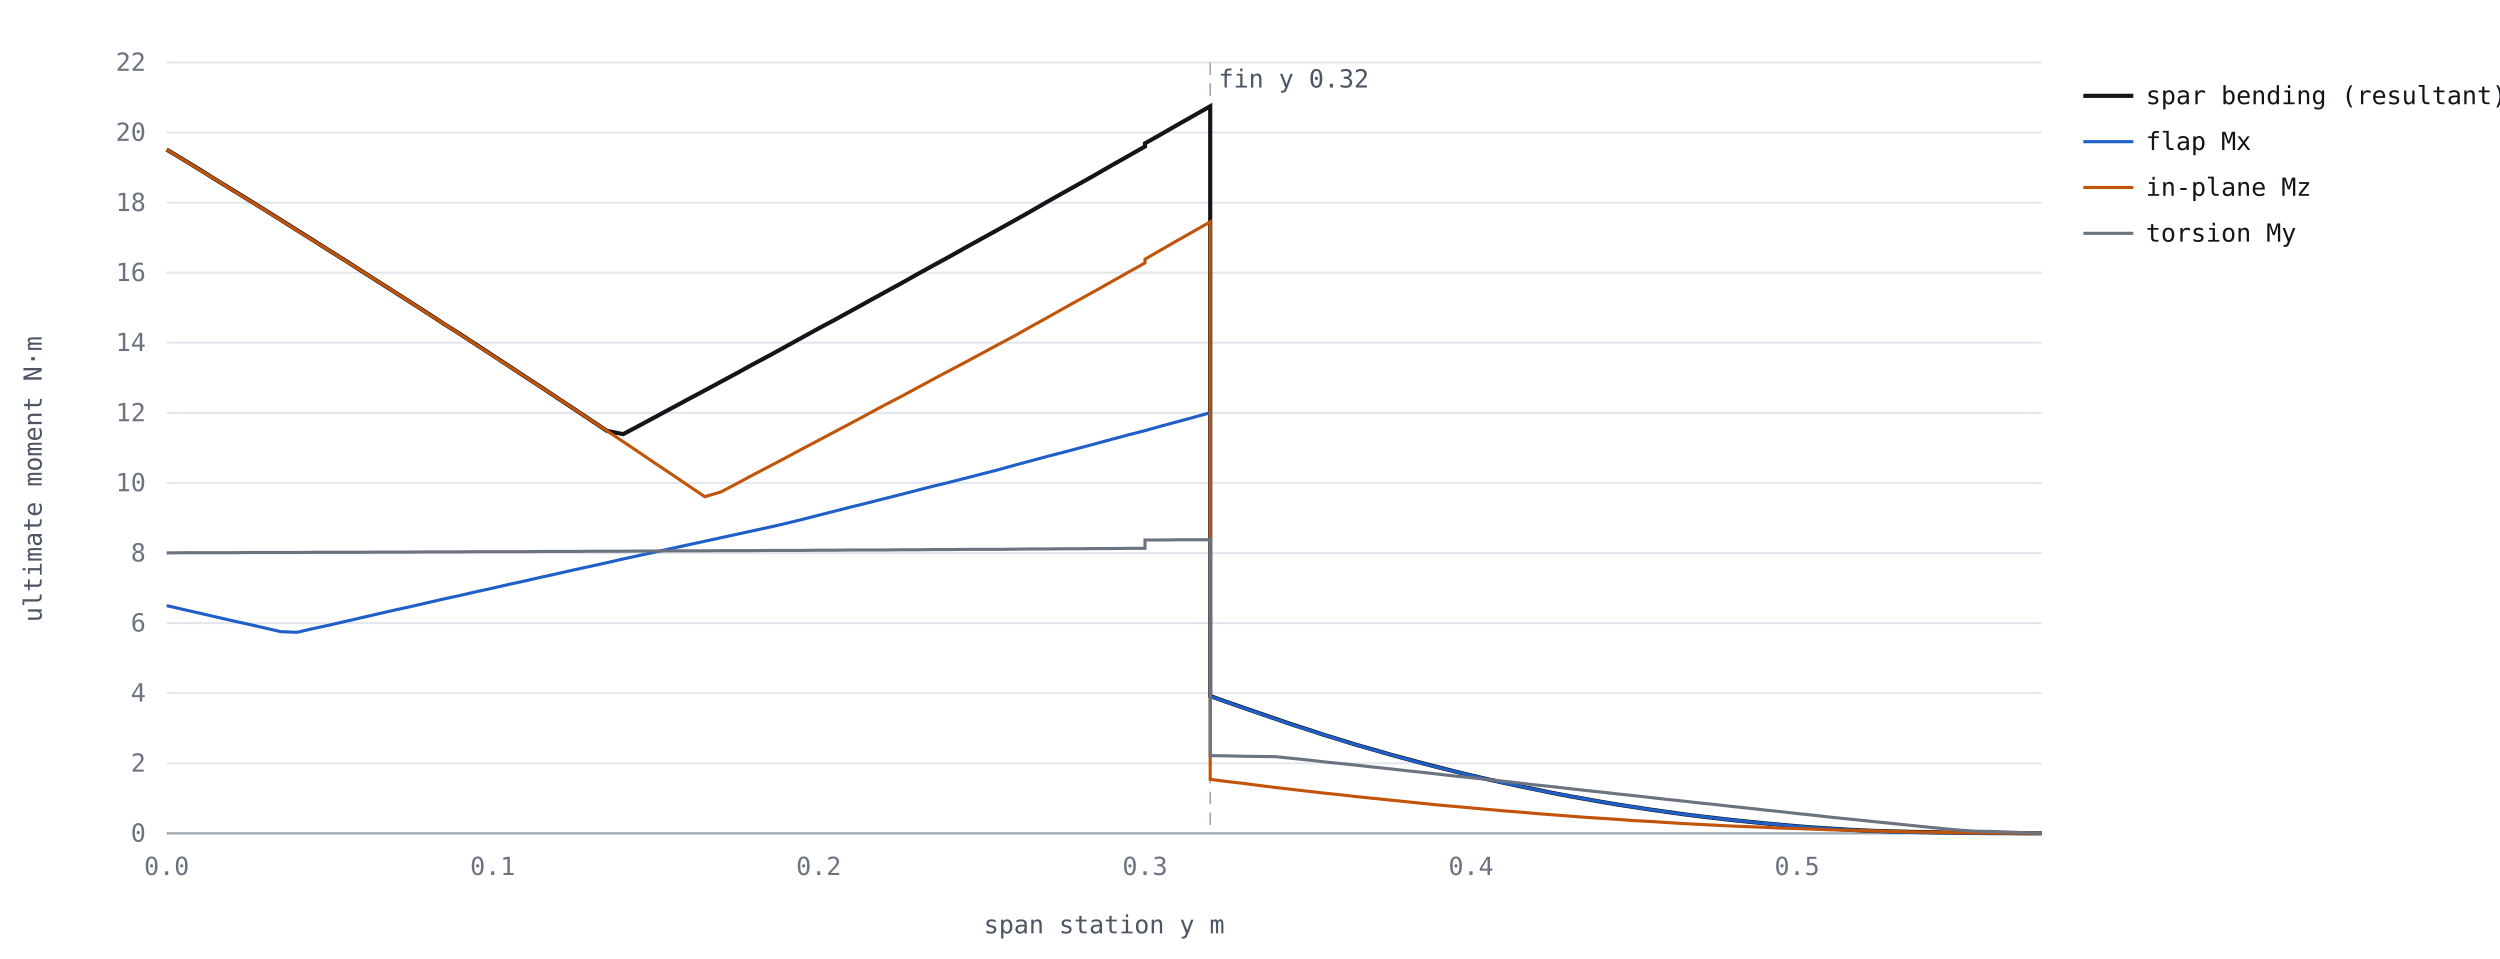
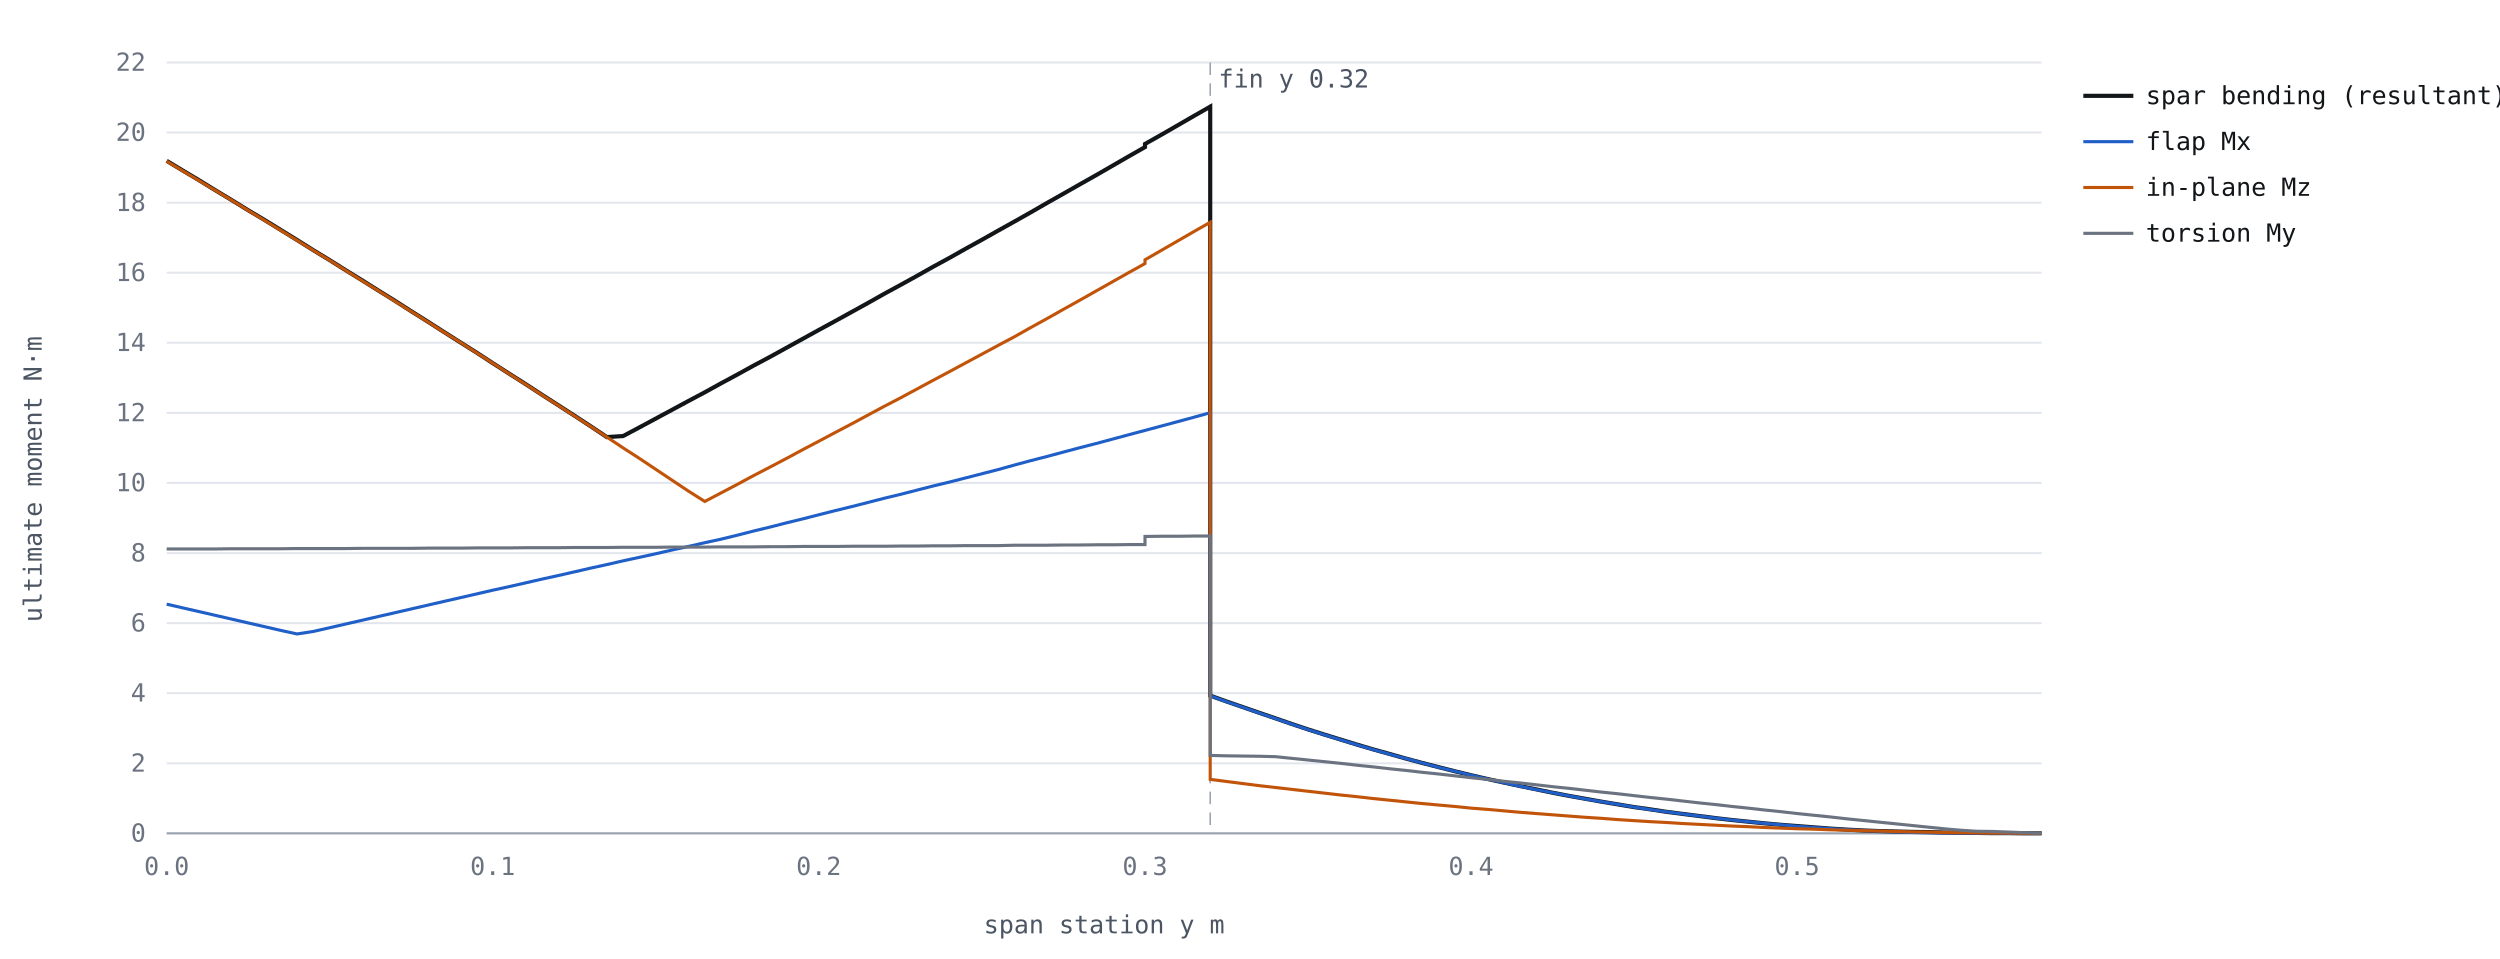
<svg xmlns="http://www.w3.org/2000/svg" viewBox="0 0 1200 460" width="1200" height="460">
  <line x1="80" y1="400.0" x2="980" y2="400.0" stroke="#E3E7ED" stroke-width="1" />
  <text x="70" y="404.0" text-anchor="end" fill="#6B7280" font-family="IBM Plex Mono, monospace" font-size="12">0</text>
  <line x1="80" y1="366.4" x2="980" y2="366.4" stroke="#E3E7ED" stroke-width="1" />
  <text x="70" y="370.4" text-anchor="end" fill="#6B7280" font-family="IBM Plex Mono, monospace" font-size="12">2</text>
  <line x1="80" y1="332.7" x2="980" y2="332.7" stroke="#E3E7ED" stroke-width="1" />
  <text x="70" y="336.7" text-anchor="end" fill="#6B7280" font-family="IBM Plex Mono, monospace" font-size="12">4</text>
  <line x1="80" y1="299.1" x2="980" y2="299.1" stroke="#E3E7ED" stroke-width="1" />
  <text x="70" y="303.1" text-anchor="end" fill="#6B7280" font-family="IBM Plex Mono, monospace" font-size="12">6</text>
  <line x1="80" y1="265.5" x2="980" y2="265.5" stroke="#E3E7ED" stroke-width="1" />
  <text x="70" y="269.5" text-anchor="end" fill="#6B7280" font-family="IBM Plex Mono, monospace" font-size="12">8</text>
  <line x1="80" y1="231.8" x2="980" y2="231.8" stroke="#E3E7ED" stroke-width="1" />
  <text x="70" y="235.8" text-anchor="end" fill="#6B7280" font-family="IBM Plex Mono, monospace" font-size="12">10</text>
  <line x1="80" y1="198.2" x2="980" y2="198.2" stroke="#E3E7ED" stroke-width="1" />
  <text x="70" y="202.2" text-anchor="end" fill="#6B7280" font-family="IBM Plex Mono, monospace" font-size="12">12</text>
  <line x1="80" y1="164.5" x2="980" y2="164.5" stroke="#E3E7ED" stroke-width="1" />
  <text x="70" y="168.5" text-anchor="end" fill="#6B7280" font-family="IBM Plex Mono, monospace" font-size="12">14</text>
  <line x1="80" y1="130.9" x2="980" y2="130.9" stroke="#E3E7ED" stroke-width="1" />
  <text x="70" y="134.9" text-anchor="end" fill="#6B7280" font-family="IBM Plex Mono, monospace" font-size="12">16</text>
  <line x1="80" y1="97.3" x2="980" y2="97.3" stroke="#E3E7ED" stroke-width="1" />
  <text x="70" y="101.3" text-anchor="end" fill="#6B7280" font-family="IBM Plex Mono, monospace" font-size="12">18</text>
  <line x1="80" y1="63.6" x2="980" y2="63.6" stroke="#E3E7ED" stroke-width="1" />
  <text x="70" y="67.6" text-anchor="end" fill="#6B7280" font-family="IBM Plex Mono, monospace" font-size="12">20</text>
  <line x1="80" y1="30.0" x2="980" y2="30.0" stroke="#E3E7ED" stroke-width="1" />
  <text x="70" y="34.0" text-anchor="end" fill="#6B7280" font-family="IBM Plex Mono, monospace" font-size="12">22</text>
  <text x="80.0" y="420" text-anchor="middle" fill="#6B7280" font-family="IBM Plex Mono, monospace" font-size="12">0.0</text>
  <text x="236.5" y="420" text-anchor="middle" fill="#6B7280" font-family="IBM Plex Mono, monospace" font-size="12">0.1</text>
  <text x="393.0" y="420" text-anchor="middle" fill="#6B7280" font-family="IBM Plex Mono, monospace" font-size="12">0.2</text>
  <text x="549.6" y="420" text-anchor="middle" fill="#6B7280" font-family="IBM Plex Mono, monospace" font-size="12">0.3</text>
  <text x="706.1" y="420" text-anchor="middle" fill="#6B7280" font-family="IBM Plex Mono, monospace" font-size="12">0.4</text>
  <text x="862.6" y="420" text-anchor="middle" fill="#6B7280" font-family="IBM Plex Mono, monospace" font-size="12">0.5</text>
  <line x1="80" y1="400.0" x2="980" y2="400.0" stroke="#9AA4B1" />
  <line x1="580.9" y1="30" x2="580.9" y2="400" stroke="#9AA4B1" stroke-dasharray="6 4" stroke-width="0.75" />
  <text x="584.9" y="42" fill="#4B5563" font-family="IBM Plex Mono, monospace" font-size="12">fin y 0.32</text>
  <text x="530.0" y="448" text-anchor="middle" fill="#4B5563" font-family="IBM Plex Mono, monospace" font-size="12">span station y m</text>
  <text x="20" y="230.0" fill="#4B5563" font-family="IBM Plex Mono, monospace" font-size="12" transform="rotate(-90 20 230.0)" text-anchor="middle">ultimate moment N·m</text>
-   <path d="M80.0,71.8 L87.8,76.5 L95.7,81.3 L103.5,86.2 L111.3,91.0 L119.1,95.8 L127.0,100.7 L134.8,105.6 L142.6,110.5 L150.4,115.4 L158.3,120.4 L166.1,125.3 L173.9,130.3 L181.7,135.3 L189.6,140.3 L197.4,145.3 L205.2,150.3 L213.0,155.4 L220.9,160.4 L228.7,165.5 L236.5,170.6 L244.3,175.7 L252.2,180.9 L260.0,186.0 L267.8,191.2 L275.7,196.4 L283.5,201.6 L291.3,206.8 L299.1,208.4 L307.0,204.2 L314.8,200.0 L322.6,195.8 L330.4,191.6 L338.3,187.4 L346.1,183.2 L353.9,179.0 L361.7,174.7 L369.6,170.5 L377.4,166.2 L385.2,161.9 L393.0,157.6 L400.9,153.4 L408.7,149.1 L416.5,144.8 L424.3,140.5 L432.2,136.2 L440.0,131.8 L447.8,127.5 L455.7,123.2 L463.5,118.8 L471.3,114.5 L479.1,110.2 L487.0,105.8 L494.8,101.4 L502.6,96.9 L510.4,92.5 L518.3,88.1 L526.1,83.7 L533.9,79.2 L541.7,74.8 L549.6,70.3 L549.6,68.8 L549.6,68.8 L557.4,64.4 L565.2,59.9 L573.0,55.5 L580.9,51.0 L580.9,334.1 L580.9,334.1 L588.7,336.9 L596.5,339.6 L604.3,342.3 L612.2,345.0 L620.0,347.7 L627.8,350.2 L635.7,352.8 L643.5,355.2 L651.3,357.6 L659.1,359.8 L667.0,362.1 L674.8,364.2 L682.6,366.3 L690.4,368.3 L698.3,370.3 L706.1,372.2 L713.9,374.0 L721.7,375.7 L729.6,377.4 L737.4,379.0 L745.2,380.6 L753.0,382.1 L760.9,383.5 L768.7,384.9 L776.5,386.2 L784.3,387.4 L792.2,388.6 L800.0,389.7 L807.8,390.8 L815.7,391.8 L823.5,392.7 L831.3,393.6 L839.1,394.4 L847.0,395.2 L854.8,395.9 L862.6,396.6 L870.4,397.2 L878.3,397.7 L886.1,398.2 L893.9,398.6 L901.7,398.9 L909.6,399.1 L917.4,399.3 L925.2,399.4 L933.0,399.6 L940.9,399.7 L948.7,399.8 L956.5,399.9 L964.3,399.9 L972.2,400.0 L980.0,400.0" fill="none" stroke="#121619" stroke-width="2" />
+   <path d="M80.0,77.2 L87.8,81.9 L95.7,86.6 L103.5,91.4 L111.3,96.1 L119.1,100.9 L127.0,105.6 L134.8,110.4 L142.6,115.2 L150.4,120.1 L158.3,124.9 L166.1,129.8 L173.9,134.6 L181.7,139.5 L189.6,144.4 L197.4,149.4 L205.2,154.3 L213.0,159.3 L220.9,164.3 L228.7,169.2 L236.5,174.3 L244.3,179.3 L252.2,184.3 L260.0,189.4 L267.8,194.4 L275.7,199.5 L283.5,204.6 L291.3,209.8 L299.1,209.3 L307.0,205.1 L314.8,200.9 L322.6,196.7 L330.4,192.5 L338.3,188.3 L346.1,184.0 L353.9,179.8 L361.7,175.5 L369.6,171.3 L377.4,167.0 L385.2,162.7 L393.0,158.4 L400.9,154.1 L408.7,149.8 L416.5,145.5 L424.3,141.1 L432.2,136.8 L440.0,132.5 L447.8,128.1 L455.7,123.8 L463.5,119.4 L471.3,115.1 L479.1,110.7 L487.0,106.3 L494.8,101.9 L502.6,97.4 L510.4,93.0 L518.3,88.5 L526.1,84.1 L533.9,79.6 L541.7,75.1 L549.6,70.6 L549.6,69.1 L549.6,69.1 L557.4,64.7 L565.2,60.2 L573.0,55.7 L580.9,51.2 L580.9,333.9 L580.9,333.9 L588.7,336.7 L596.5,339.4 L604.3,342.1 L612.2,344.8 L620.0,347.5 L627.8,350.1 L635.7,352.6 L643.5,355.0 L651.3,357.4 L659.1,359.7 L667.0,361.9 L674.8,364.1 L682.6,366.2 L690.4,368.2 L698.3,370.2 L706.1,372.1 L713.9,373.9 L721.7,375.6 L729.6,377.3 L737.4,378.9 L745.2,380.5 L753.0,382.0 L760.9,383.4 L768.7,384.8 L776.5,386.1 L784.3,387.4 L792.2,388.5 L800.0,389.7 L807.8,390.7 L815.7,391.7 L823.5,392.7 L831.3,393.6 L839.1,394.4 L847.0,395.2 L854.8,395.9 L862.6,396.5 L870.4,397.1 L878.3,397.7 L886.1,398.2 L893.9,398.6 L901.7,398.9 L909.6,399.1 L917.4,399.3 L925.2,399.4 L933.0,399.6 L940.9,399.7 L948.7,399.8 L956.5,399.9 L964.3,399.9 L972.2,400.0 L980.0,400.0" fill="none" stroke="#121619" stroke-width="2" />
  <line x1="1000" y1="46" x2="1024" y2="46" stroke="#121619" stroke-width="2" />
  <text x="1030" y="50" fill="#121619" font-family="IBM Plex Mono, monospace" font-size="12">spar bending (resultant)</text>
-   <path d="M80.0,290.7 L87.8,292.5 L95.7,294.3 L103.5,296.1 L111.3,297.9 L119.1,299.6 L127.0,301.4 L134.8,303.2 L142.6,303.5 L150.4,301.7 L158.3,300.0 L166.1,298.2 L173.9,296.4 L181.7,294.6 L189.6,292.8 L197.4,291.1 L205.2,289.3 L213.0,287.5 L220.9,285.8 L228.7,284.0 L236.5,282.3 L244.3,280.5 L252.2,278.8 L260.0,277.0 L267.8,275.3 L275.7,273.5 L283.5,271.8 L291.3,270.1 L299.1,268.3 L307.0,266.6 L314.8,264.9 L322.6,263.2 L330.4,261.5 L338.3,259.8 L346.1,258.1 L353.9,256.4 L361.7,254.7 L369.6,253.0 L377.4,251.2 L385.2,249.3 L393.0,247.3 L400.9,245.3 L408.7,243.3 L416.5,241.4 L424.3,239.4 L432.2,237.4 L440.0,235.4 L447.8,233.4 L455.7,231.5 L463.5,229.5 L471.3,227.5 L479.1,225.5 L487.0,223.3 L494.8,221.2 L502.6,219.1 L510.4,217.1 L518.3,215.0 L526.1,212.9 L533.9,210.8 L541.7,208.7 L549.6,206.7 L549.6,206.7 L549.6,206.7 L557.4,204.5 L565.2,202.4 L573.0,200.3 L580.9,198.1 L580.9,334.2 L580.9,334.2 L588.7,337.0 L596.5,339.7 L604.3,342.4 L612.2,345.1 L620.0,347.8 L627.8,350.3 L635.7,352.8 L643.5,355.3 L651.3,357.6 L659.1,359.9 L667.0,362.1 L674.8,364.3 L682.6,366.4 L690.4,368.4 L698.3,370.3 L706.1,372.2 L713.9,374.0 L721.7,375.8 L729.6,377.4 L737.4,379.1 L745.2,380.6 L753.0,382.1 L760.9,383.5 L768.7,384.9 L776.5,386.2 L784.3,387.4 L792.2,388.6 L800.0,389.7 L807.8,390.8 L815.7,391.8 L823.5,392.7 L831.3,393.6 L839.1,394.4 L847.0,395.2 L854.8,395.9 L862.6,396.6 L870.4,397.2 L878.3,397.7 L886.1,398.2 L893.9,398.6 L901.7,399.0 L909.6,399.3 L917.4,399.6 L925.2,399.7 L933.0,399.8 L940.9,399.9 L948.7,399.9 L956.5,399.9 L964.3,400.0 L972.2,400.0 L980.0,400.0" fill="none" stroke="#1F5FC7" stroke-width="1.5" />
+   <path d="M80.0,290.0 L87.8,291.8 L95.7,293.6 L103.5,295.4 L111.3,297.2 L119.1,299.0 L127.0,300.8 L134.8,302.6 L142.6,304.3 L150.4,303.1 L158.3,301.3 L166.1,299.5 L173.9,297.7 L181.7,295.9 L189.6,294.1 L197.4,292.3 L205.2,290.5 L213.0,288.7 L220.9,286.9 L228.7,285.1 L236.5,283.3 L244.3,281.6 L252.2,279.8 L260.0,278.0 L267.8,276.3 L275.7,274.5 L283.5,272.7 L291.3,271.0 L299.1,269.2 L307.0,267.5 L314.8,265.8 L322.6,264.0 L330.4,262.3 L338.3,260.5 L346.1,258.8 L353.9,256.9 L361.7,254.9 L369.6,253.0 L377.4,251.0 L385.2,249.1 L393.0,247.1 L400.9,245.1 L408.7,243.2 L416.5,241.2 L424.3,239.2 L432.2,237.3 L440.0,235.3 L447.8,233.3 L455.7,231.4 L463.5,229.4 L471.3,227.4 L479.1,225.4 L487.0,223.2 L494.8,221.1 L502.6,219.1 L510.4,217.0 L518.3,214.9 L526.1,212.9 L533.9,210.8 L541.7,208.7 L549.6,206.6 L549.6,206.6 L549.6,206.6 L557.4,204.5 L565.2,202.4 L573.0,200.3 L580.9,198.1 L580.9,334.0 L580.9,334.0 L588.7,336.8 L596.5,339.5 L604.3,342.2 L612.2,344.9 L620.0,347.6 L627.8,350.2 L635.7,352.7 L643.5,355.1 L651.3,357.5 L659.1,359.8 L667.0,362.0 L674.8,364.1 L682.6,366.2 L690.4,368.3 L698.3,370.2 L706.1,372.1 L713.9,373.9 L721.7,375.7 L729.6,377.4 L737.4,379.0 L745.2,380.5 L753.0,382.0 L760.9,383.5 L768.7,384.8 L776.5,386.1 L784.3,387.4 L792.2,388.6 L800.0,389.7 L807.8,390.7 L815.7,391.7 L823.5,392.7 L831.3,393.6 L839.1,394.4 L847.0,395.2 L854.8,395.9 L862.6,396.6 L870.4,397.2 L878.3,397.7 L886.1,398.2 L893.9,398.6 L901.7,399.0 L909.6,399.3 L917.4,399.6 L925.2,399.7 L933.0,399.8 L940.9,399.9 L948.7,399.9 L956.5,399.9 L964.3,400.0 L972.2,400.0 L980.0,400.0" fill="none" stroke="#1F5FC7" stroke-width="1.5" />
  <line x1="1000" y1="68" x2="1024" y2="68" stroke="#1F5FC7" stroke-width="1.5" />
  <text x="1030" y="72" fill="#121619" font-family="IBM Plex Mono, monospace" font-size="12">flap Mx</text>
-   <path d="M80.0,71.8 L87.8,76.6 L95.7,81.4 L103.5,86.2 L111.3,91.1 L119.1,95.9 L127.0,100.8 L134.8,105.7 L142.6,110.6 L150.4,115.5 L158.3,120.4 L166.1,125.4 L173.9,130.3 L181.7,135.3 L189.6,140.3 L197.4,145.3 L205.2,150.4 L213.0,155.4 L220.9,160.5 L228.7,165.6 L236.5,170.7 L244.3,175.8 L252.2,180.9 L260.0,186.1 L267.8,191.2 L275.7,196.4 L283.5,201.6 L291.3,206.8 L299.1,212.0 L307.0,217.3 L314.8,222.6 L322.6,227.8 L330.4,233.1 L338.3,238.4 L346.1,236.1 L353.9,232.0 L361.7,227.8 L369.6,223.7 L377.4,219.6 L385.2,215.4 L393.0,211.3 L400.9,207.1 L408.7,203.0 L416.5,198.8 L424.3,194.6 L432.2,190.5 L440.0,186.3 L447.8,182.1 L455.7,177.9 L463.5,173.8 L471.3,169.6 L479.1,165.4 L487.0,161.2 L494.8,156.8 L502.6,152.5 L510.4,148.1 L518.3,143.7 L526.1,139.4 L533.9,135.0 L541.7,130.6 L549.6,126.2 L549.6,124.4 L549.6,124.4 L557.4,119.9 L565.2,115.4 L573.0,111.0 L580.9,106.5 L580.9,374.1 L580.9,374.1 L588.7,375.1 L596.5,376.0 L604.3,377.0 L612.2,378.0 L620.0,378.9 L627.8,379.8 L635.7,380.7 L643.5,381.5 L651.3,382.4 L659.1,383.2 L667.0,384.0 L674.8,384.8 L682.6,385.6 L690.4,386.4 L698.3,387.1 L706.1,387.8 L713.9,388.5 L721.7,389.2 L729.6,389.8 L737.4,390.5 L745.2,391.1 L753.0,391.7 L760.9,392.3 L768.7,392.8 L776.5,393.3 L784.3,393.9 L792.2,394.3 L800.0,394.8 L807.8,395.3 L815.7,395.7 L823.5,396.1 L831.3,396.5 L839.1,396.8 L847.0,397.1 L854.8,397.5 L862.6,397.7 L870.4,398.0 L878.3,398.3 L886.1,398.5 L893.9,398.7 L901.7,398.9 L909.6,399.1 L917.4,399.3 L925.2,399.4 L933.0,399.6 L940.9,399.7 L948.7,399.8 L956.5,399.9 L964.3,399.9 L972.2,400.0 L980.0,400.0" fill="none" stroke="#C2540A" stroke-width="1.5" />
+   <path d="M80.0,77.4 L87.8,82.1 L95.7,86.8 L103.5,91.5 L111.3,96.2 L119.1,101.0 L127.0,105.8 L134.8,110.6 L142.6,115.4 L150.4,120.2 L158.3,125.0 L166.1,129.9 L173.9,134.8 L181.7,139.6 L189.6,144.6 L197.4,149.5 L205.2,154.4 L213.0,159.4 L220.9,164.3 L228.7,169.3 L236.5,174.3 L244.3,179.4 L252.2,184.4 L260.0,189.5 L267.8,194.5 L275.7,199.6 L283.5,204.7 L291.3,209.8 L299.1,215.0 L307.0,220.1 L314.8,225.3 L322.6,230.5 L330.4,235.7 L338.3,240.7 L346.1,236.6 L353.9,232.5 L361.7,228.3 L369.6,224.2 L377.4,220.1 L385.2,215.9 L393.0,211.8 L400.9,207.6 L408.7,203.5 L416.5,199.3 L424.3,195.1 L432.2,191.0 L440.0,186.8 L447.8,182.6 L455.7,178.4 L463.5,174.2 L471.3,170.0 L479.1,165.8 L487.0,161.6 L494.8,157.2 L502.6,152.9 L510.4,148.5 L518.3,144.1 L526.1,139.7 L533.9,135.3 L541.7,130.9 L549.6,126.5 L549.6,124.7 L549.6,124.7 L557.4,120.2 L565.2,115.7 L573.0,111.2 L580.9,106.7 L580.9,374.1 L580.9,374.1 L588.7,375.1 L596.5,376.1 L604.3,377.1 L612.2,378.0 L620.0,378.9 L627.8,379.8 L635.7,380.7 L643.5,381.6 L651.3,382.4 L659.1,383.3 L667.0,384.1 L674.8,384.9 L682.6,385.7 L690.4,386.4 L698.3,387.1 L706.1,387.9 L713.9,388.5 L721.7,389.2 L729.6,389.9 L737.4,390.5 L745.2,391.1 L753.0,391.7 L760.9,392.3 L768.7,392.8 L776.5,393.4 L784.3,393.9 L792.2,394.4 L800.0,394.8 L807.8,395.3 L815.7,395.7 L823.5,396.1 L831.3,396.5 L839.1,396.8 L847.0,397.2 L854.8,397.5 L862.6,397.8 L870.4,398.0 L878.3,398.3 L886.1,398.5 L893.9,398.7 L901.7,398.9 L909.6,399.1 L917.4,399.3 L925.2,399.4 L933.0,399.6 L940.9,399.7 L948.7,399.8 L956.5,399.9 L964.3,399.9 L972.2,400.0 L980.0,400.0" fill="none" stroke="#C2540A" stroke-width="1.5" />
  <line x1="1000" y1="90" x2="1024" y2="90" stroke="#C2540A" stroke-width="1.5" />
  <text x="1030" y="94" fill="#121619" font-family="IBM Plex Mono, monospace" font-size="12">in-plane Mz</text>
-   <path d="M80.0,265.4 L87.8,265.3 L95.7,265.3 L103.5,265.3 L111.3,265.3 L119.1,265.2 L127.0,265.2 L134.8,265.2 L142.6,265.2 L150.4,265.1 L158.3,265.1 L166.1,265.1 L173.9,265.1 L181.7,265.0 L189.6,265.0 L197.4,265.0 L205.2,264.9 L213.0,264.9 L220.9,264.9 L228.7,264.8 L236.5,264.8 L244.3,264.8 L252.2,264.8 L260.0,264.7 L267.8,264.7 L275.7,264.7 L283.5,264.6 L291.3,264.6 L299.1,264.6 L307.0,264.5 L314.8,264.5 L322.6,264.4 L330.4,264.4 L338.3,264.4 L346.1,264.3 L353.9,264.3 L361.7,264.3 L369.6,264.2 L377.4,264.2 L385.2,264.2 L393.0,264.1 L400.9,264.1 L408.7,264.0 L416.5,264.0 L424.3,264.0 L432.2,263.9 L440.0,263.9 L447.8,263.8 L455.7,263.8 L463.5,263.7 L471.3,263.7 L479.1,263.7 L487.0,263.6 L494.8,263.5 L502.6,263.5 L510.4,263.4 L518.3,263.4 L526.1,263.3 L533.9,263.3 L541.7,263.2 L549.6,263.2 L549.6,259.2 L549.6,259.2 L557.4,259.2 L565.2,259.1 L573.0,259.1 L580.9,259.1 L580.9,362.7 L580.9,362.7 L588.7,362.8 L596.5,363.0 L604.3,363.1 L612.2,363.2 L620.0,364.0 L627.8,364.8 L635.7,365.7 L643.5,366.5 L651.3,367.3 L659.1,368.2 L667.0,369.0 L674.8,369.9 L682.6,370.7 L690.4,371.6 L698.3,372.5 L706.1,373.3 L713.9,374.2 L721.7,375.0 L729.6,375.9 L737.4,376.8 L745.2,377.6 L753.0,378.5 L760.9,379.4 L768.7,380.2 L776.5,381.1 L784.3,381.9 L792.2,382.8 L800.0,383.7 L807.8,384.5 L815.7,385.4 L823.5,386.2 L831.3,387.1 L839.1,387.9 L847.0,388.8 L854.8,389.6 L862.6,390.5 L870.4,391.3 L878.3,392.2 L886.1,393.0 L893.9,393.8 L901.7,394.6 L909.6,395.4 L917.4,396.2 L925.2,397.0 L933.0,397.8 L940.9,398.5 L948.7,399.0 L956.5,399.1 L964.3,399.4 L972.2,399.7 L980.0,400.0" fill="none" stroke="#6B7280" stroke-width="1.5" />
+   <path d="M80.0,263.5 L87.8,263.5 L95.7,263.5 L103.5,263.5 L111.3,263.4 L119.1,263.4 L127.0,263.4 L134.8,263.4 L142.6,263.3 L150.4,263.3 L158.3,263.3 L166.1,263.3 L173.9,263.2 L181.7,263.2 L189.6,263.2 L197.4,263.2 L205.2,263.1 L213.0,263.1 L220.9,263.1 L228.7,263.0 L236.5,263.0 L244.3,263.0 L252.2,262.9 L260.0,262.9 L267.8,262.9 L275.7,262.8 L283.5,262.8 L291.3,262.8 L299.1,262.7 L307.0,262.7 L314.8,262.7 L322.6,262.6 L330.4,262.6 L338.3,262.6 L346.1,262.5 L353.9,262.5 L361.7,262.5 L369.6,262.4 L377.4,262.4 L385.2,262.3 L393.0,262.3 L400.9,262.3 L408.7,262.2 L416.5,262.2 L424.3,262.2 L432.2,262.1 L440.0,262.1 L447.8,262.0 L455.7,262.0 L463.5,261.9 L471.3,261.9 L479.1,261.9 L487.0,261.7 L494.8,261.7 L502.6,261.7 L510.4,261.6 L518.3,261.6 L526.1,261.5 L533.9,261.5 L541.7,261.4 L549.6,261.4 L549.6,257.5 L549.6,257.5 L557.4,257.4 L565.2,257.4 L573.0,257.3 L580.9,257.3 L580.9,362.6 L580.9,362.6 L588.7,362.8 L596.5,362.9 L604.3,363.0 L612.2,363.2 L620.0,364.0 L627.8,364.8 L635.7,365.6 L643.5,366.4 L651.3,367.3 L659.1,368.1 L667.0,369.0 L674.8,369.8 L682.6,370.7 L690.4,371.5 L698.3,372.4 L706.1,373.3 L713.9,374.1 L721.7,375.0 L729.6,375.8 L737.4,376.7 L745.2,377.6 L753.0,378.4 L760.9,379.3 L768.7,380.2 L776.5,381.0 L784.3,381.9 L792.2,382.8 L800.0,383.6 L807.8,384.5 L815.7,385.4 L823.5,386.2 L831.3,387.1 L839.1,387.9 L847.0,388.8 L854.8,389.6 L862.6,390.5 L870.4,391.3 L878.3,392.1 L886.1,393.0 L893.9,393.8 L901.7,394.6 L909.6,395.4 L917.4,396.2 L925.2,397.0 L933.0,397.8 L940.9,398.5 L948.7,399.0 L956.5,399.1 L964.3,399.4 L972.2,399.7 L980.0,400.0" fill="none" stroke="#6B7280" stroke-width="1.5" />
  <line x1="1000" y1="112" x2="1024" y2="112" stroke="#6B7280" stroke-width="1.5" />
  <text x="1030" y="116" fill="#121619" font-family="IBM Plex Mono, monospace" font-size="12">torsion My</text>
</svg>
